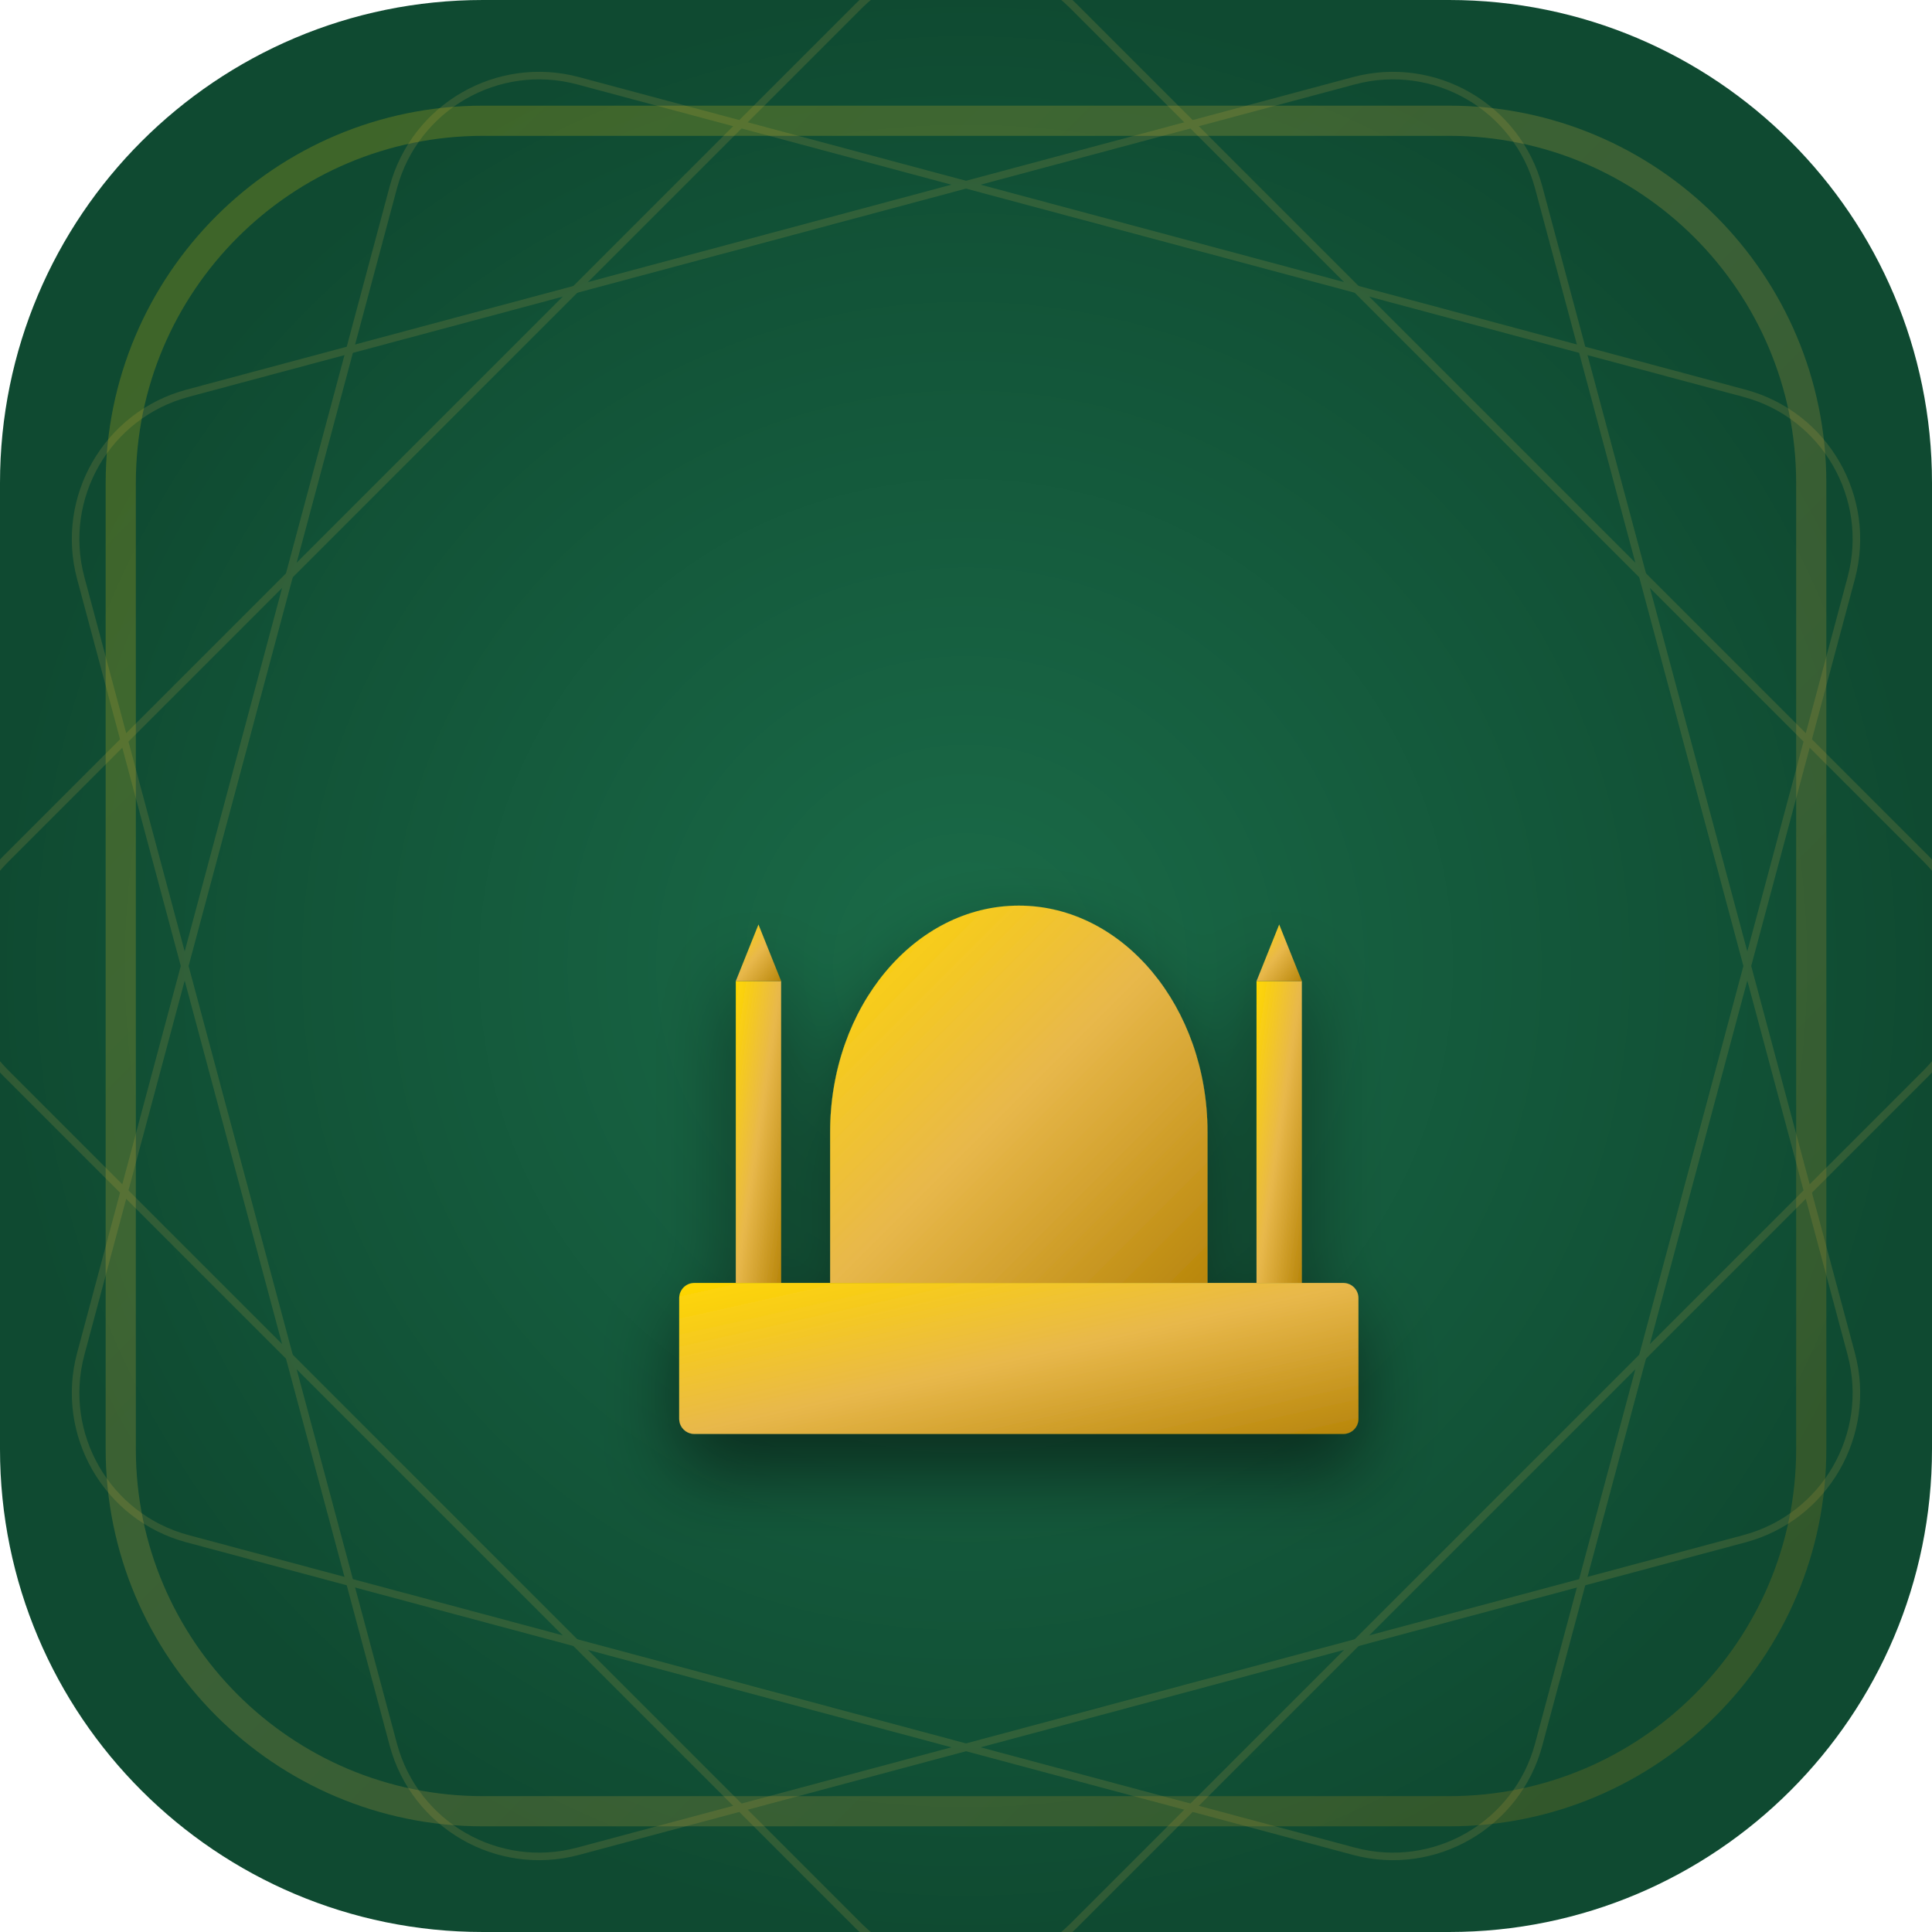
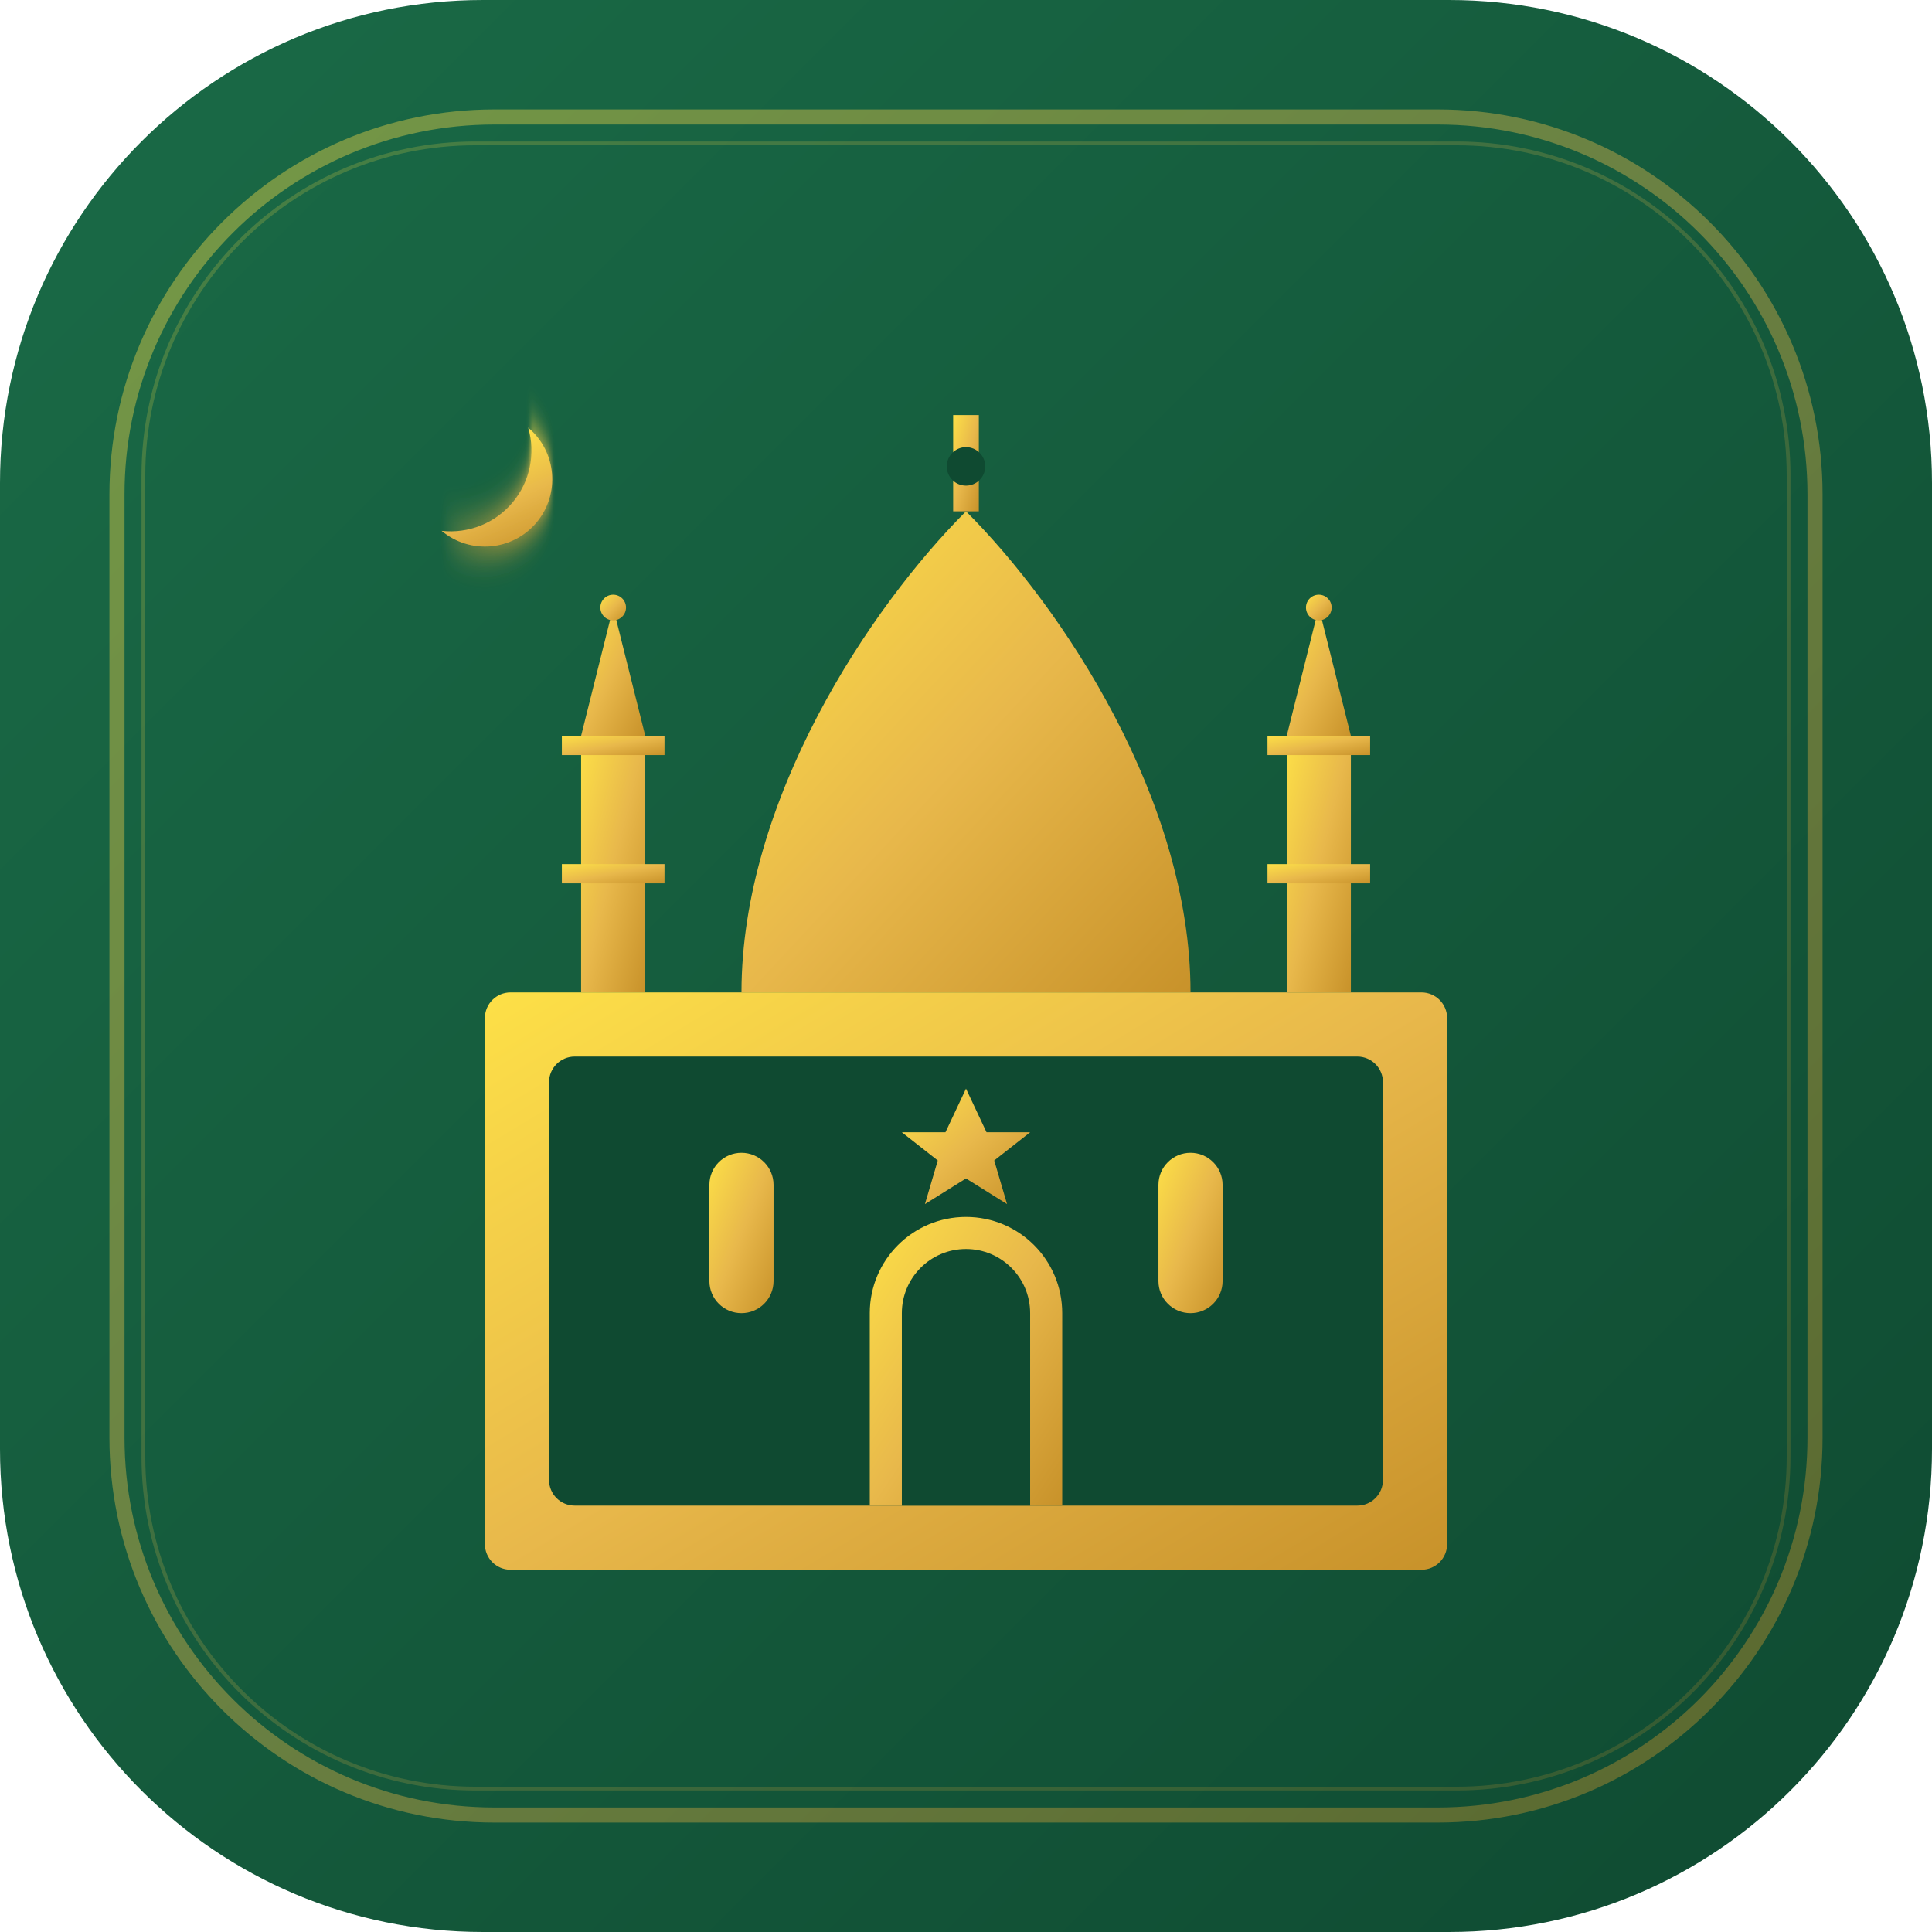
- <svg xmlns="http://www.w3.org/2000/svg" viewBox="0 0 512 512">
+ <svg xmlns="http://www.w3.org/2000/svg" viewBox="0 0 512 512" width="512" height="512">
  <defs>
-     <linearGradient id="goldGrad" x1="0%" y1="0%" x2="100%" y2="100%">
-       <stop offset="0%" style="stop-color:#FFD700;stop-opacity:1" />
-       <stop offset="50%" style="stop-color:#E8B84B;stop-opacity:1" />
-       <stop offset="100%" style="stop-color:#B8860B;stop-opacity:1" />
+     <linearGradient id="bg" x1="0%" y1="0%" x2="100%" y2="100%">
+       <stop offset="0%" stop-color="#1A6B47" />
+       <stop offset="100%" stop-color="#0F4A31" />
    </linearGradient>
-     <radialGradient id="bgGrad" cx="50%" cy="50%" r="50%">
-       <stop offset="0%" style="stop-color:#1a6b48;stop-opacity:1" />
-       <stop offset="100%" style="stop-color:#0F4A31;stop-opacity:1" />
-     </radialGradient>
-     <filter id="shadow" x="-20%" y="-20%" width="140%" height="140%">
-       <feGaussianBlur in="SourceAlpha" stdDeviation="10" />
-       <feOffset dx="0" dy="10" result="offsetblur" />
-       <feComponentTransfer>
-         <feFuncA type="linear" slope="0.5" />
-       </feComponentTransfer>
-       <feMerge>
-         <feMergeNode />
-         <feMergeNode in="SourceGraphic" />
-       </feMerge>
+     <linearGradient id="gold" x1="0%" y1="0%" x2="100%" y2="100%">
+       <stop offset="0%" stop-color="#FDE047" />
+       <stop offset="50%" stop-color="#E8B84B" />
+       <stop offset="100%" stop-color="#C8922A" />
+     </linearGradient>
+     <filter id="glow" x="-20%" y="-20%" width="140%" height="140%">
+       <feGaussianBlur stdDeviation="3" result="blur" />
+       <feComposite in="SourceGraphic" in2="blur" operator="over" />
    </filter>
  </defs>
-   <rect width="512" height="512" rx="128" fill="url(#bgGrad)" />
-   <g opacity="0.15" fill="none" stroke="#E8B84B" stroke-width="2" transform="translate(256 256)">
-     <rect x="-200" y="-200" width="400" height="400" rx="40" transform="rotate(15)" />
-     <rect x="-200" y="-200" width="400" height="400" rx="40" transform="rotate(45)" />
-     <rect x="-200" y="-200" width="400" height="400" rx="40" transform="rotate(75)" />
-   </g>
-   <g filter="url(#shadow)">
-     <path d="M220,100 A140,140 0 1,0 220,412 A120,120 0 1,1 220,100" fill="url(#goldGrad)" />
-     <g transform="translate(270 240)" fill="url(#goldGrad)">
-       <path d="M-50,60 A50,60 0 0,1 50,60 L50,100 L-50,100 Z" />
-       <rect x="-75" y="20" width="12" height="80" />
-       <path d="M-75,20 L-69,5 L-63,20 Z" />
-       <rect x="63" y="20" width="12" height="80" />
-       <path d="M63,20 L69,5 L75,20 Z" />
-       <rect x="-90" y="100" width="180" height="40" rx="4" />
+   <rect width="512" height="512" rx="128" fill="url(#bg)" />
+   <rect width="450" height="450" x="31" y="31" rx="100" fill="none" stroke="url(#gold)" stroke-width="4" opacity="0.4" />
+   <rect width="436" height="436" x="38" y="38" rx="88" fill="none" stroke="url(#gold)" stroke-width="1" opacity="0.2" />
+   <g transform="translate(256, 280) scale(1.7)">
+     <path d="M -35,-10 C -35,-40 -15,-70 0,-85 C 15,-70 35,-40 35,-10 Z" fill="url(#gold)" />
+     <rect x="-2" y="-100" width="4" height="15" fill="url(#gold)" />
+     <circle cx="0" cy="-92" r="3" fill="#0F4A31" />
+     <g transform="translate(-75, -90) scale(0.7) rotate(40)">
+       <path d="M 0,-15 A 15 15 0 1 1 0,15 A 18 18 0 0 0 0,-15 Z" fill="url(#gold)" filter="url(#glow)" />
+     </g>
+     <rect x="-60" y="-50" width="10" height="40" fill="url(#gold)" />
+     <rect x="-63" y="-50" width="16" height="3" fill="url(#gold)" />
+     <rect x="-63" y="-30" width="16" height="3" fill="url(#gold)" />
+     <path d="M -60,-50 L -50,-50 L -55,-70 Z" fill="url(#gold)" />
+     <circle cx="-55" cy="-70" r="2" fill="url(#gold)" />
+     <rect x="50" y="-50" width="10" height="40" fill="url(#gold)" />
+     <rect x="47" y="-50" width="16" height="3" fill="url(#gold)" />
+     <rect x="47" y="-30" width="16" height="3" fill="url(#gold)" />
+     <path d="M 50,-50 L 60,-50 L 55,-70 Z" fill="url(#gold)" />
+     <circle cx="55" cy="-70" r="2" fill="url(#gold)" />
+     <rect x="-75" y="-10" width="150" height="90" fill="url(#gold)" rx="4" />
+     <rect x="-65" y="0" width="130" height="70" fill="#0F4A31" rx="4" />
+     <path d="M -15,70 L -15,40 A 15,15 0 0,1 15,40 L 15,70 Z" fill="url(#gold)" />
+     <path d="M -10,70 L -10,40 A 10,10 0 0,1 10,40 L 10,70 Z" fill="#0F4A31" />
+     <rect x="-40" y="15" width="10" height="25" rx="5" fill="url(#gold)" />
+     <rect x="30" y="15" width="10" height="25" rx="5" fill="url(#gold)" />
+     <g transform="translate(0, 15) scale(0.4)">
+       <polygon points="0,-25 8,-8 25,-8 11,3 16,20 0,10 -16,20 -11,3 -25,-8 -8,-8" fill="url(#gold)" />
    </g>
  </g>
-   <rect x="32" y="32" width="448" height="448" rx="96" fill="none" stroke="url(#goldGrad)" stroke-width="8" opacity="0.2" />
</svg>
